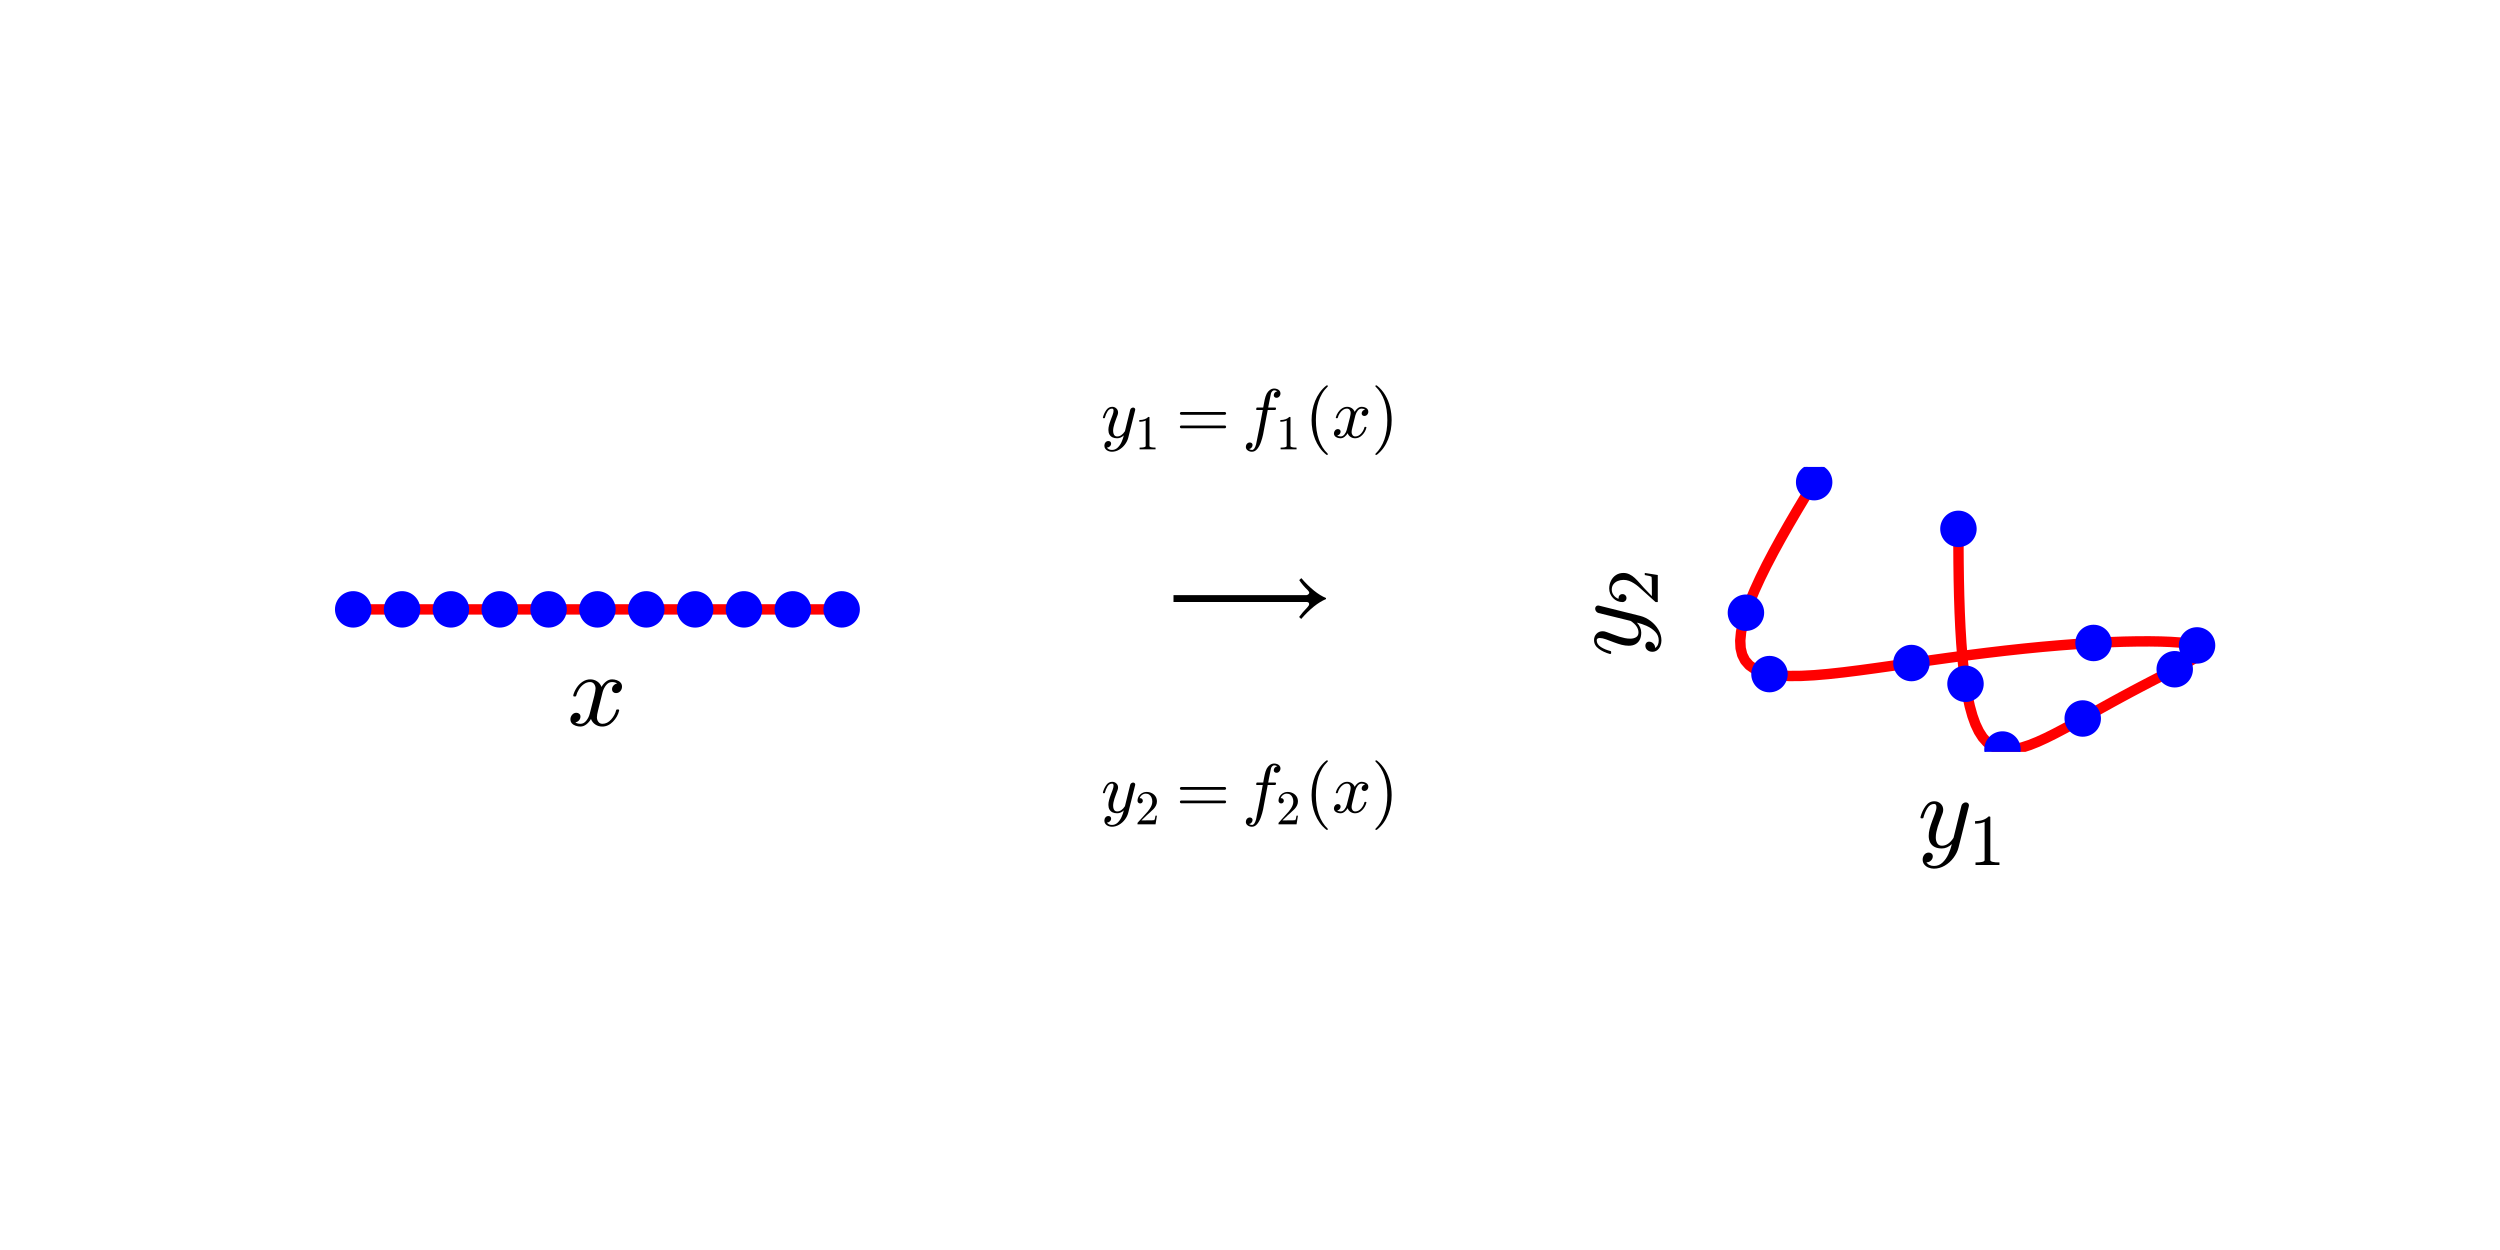
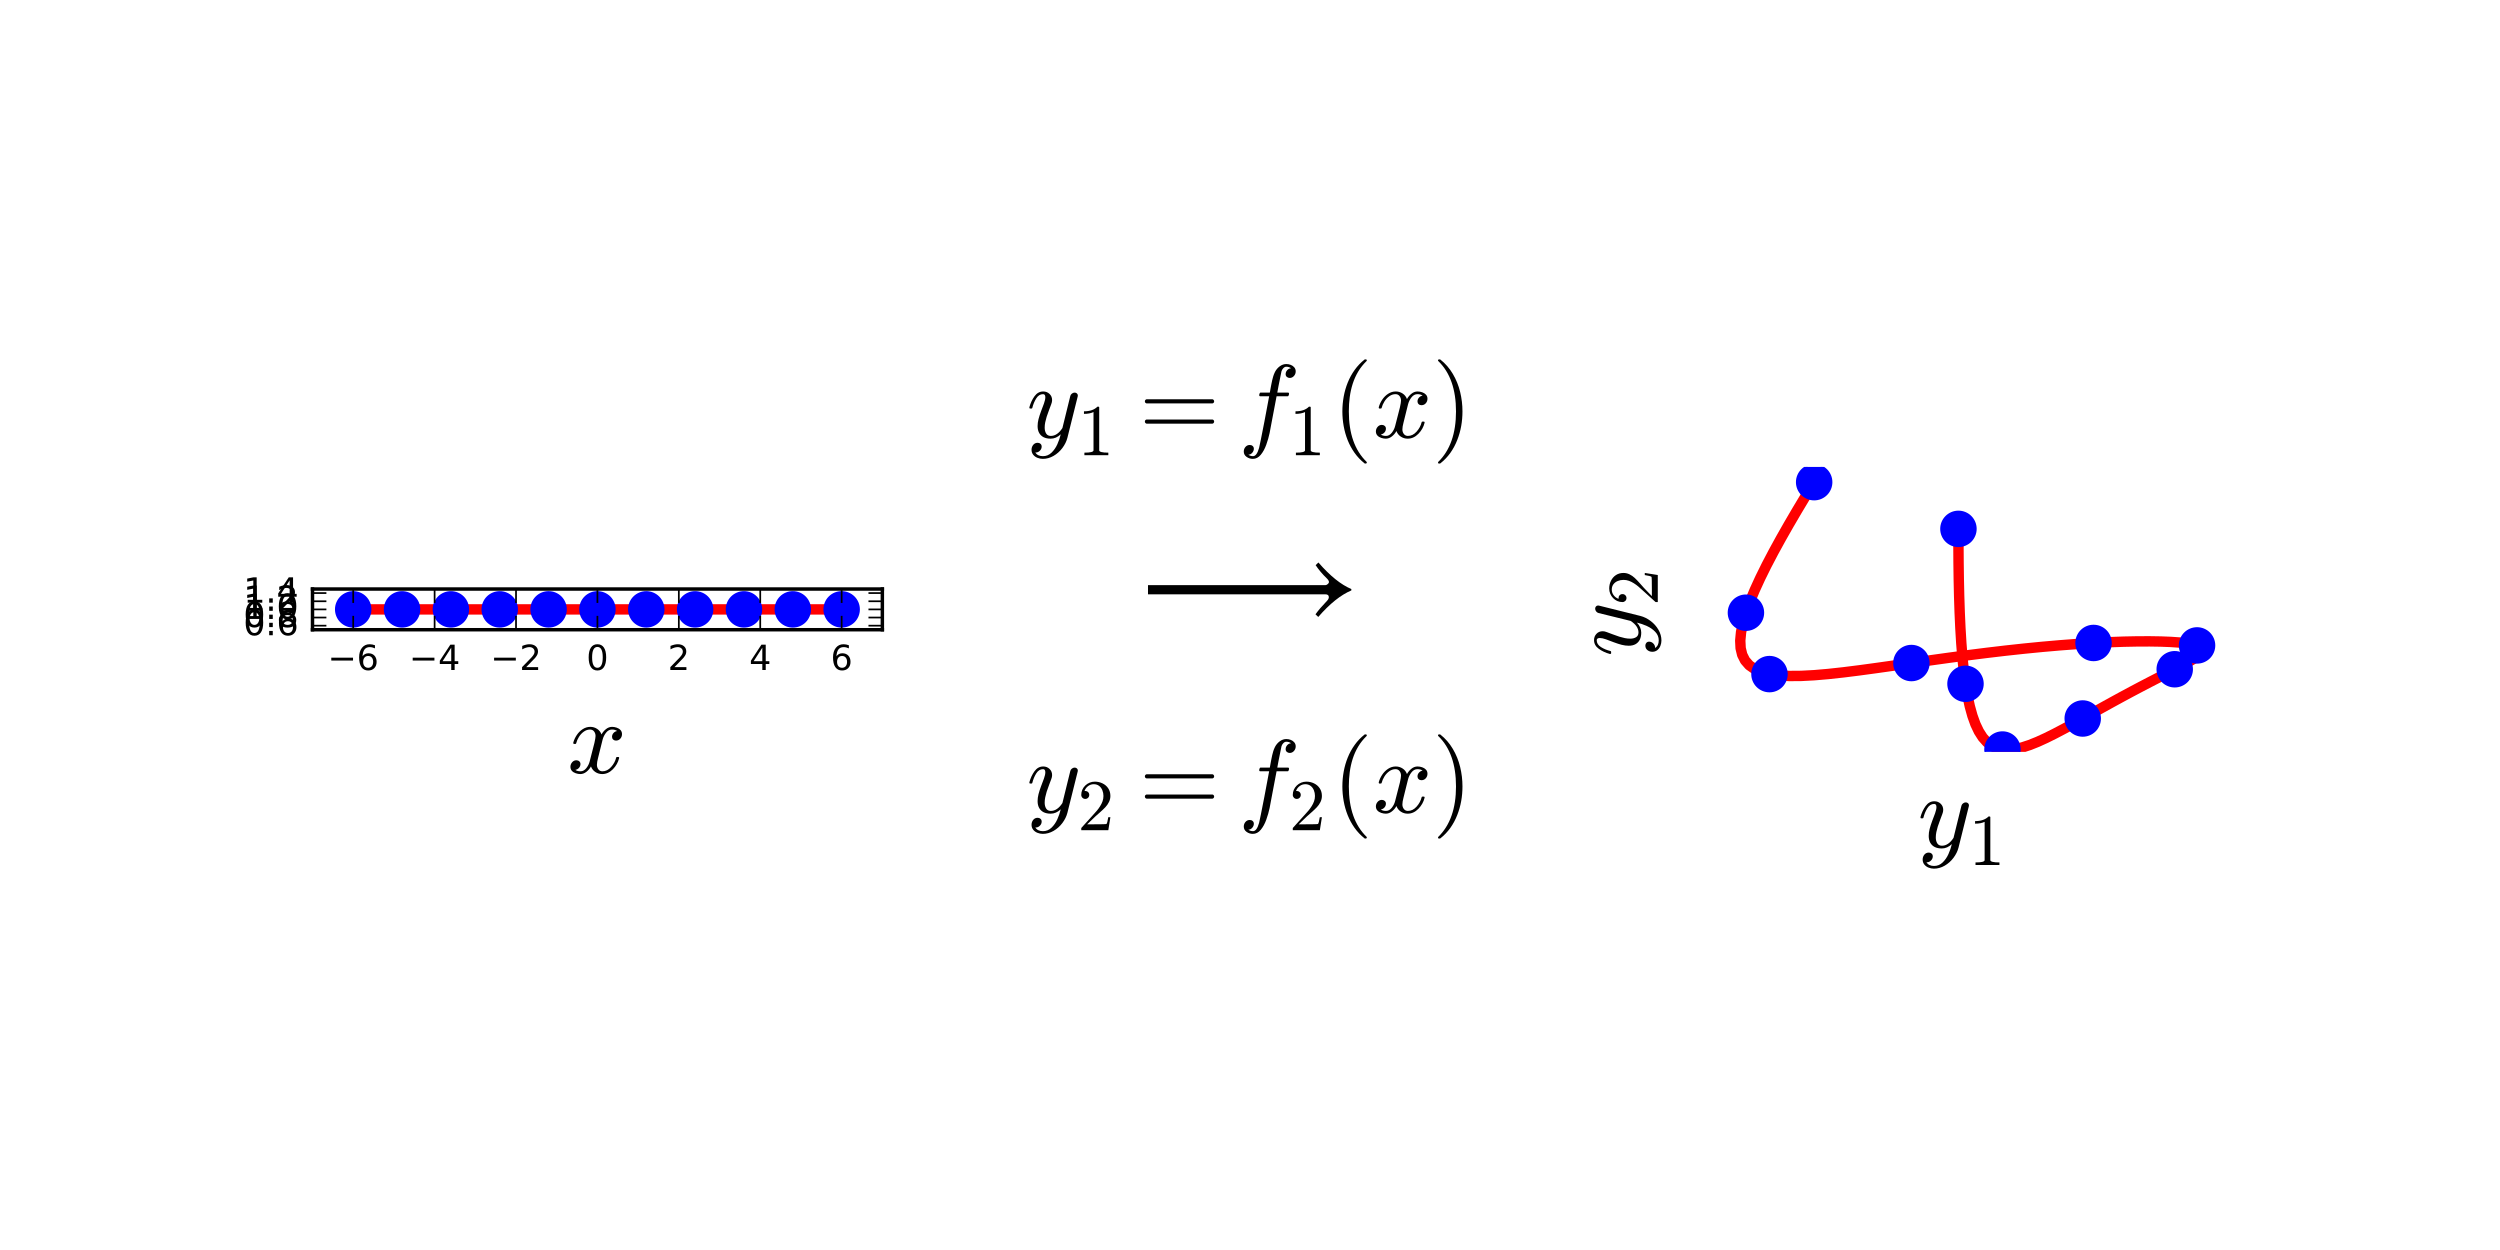
<svg xmlns="http://www.w3.org/2000/svg" xmlns:xlink="http://www.w3.org/1999/xlink" height="360pt" version="1.1" viewBox="0 0 720 360" width="720pt">
  <defs>
    <style type="text/css">
*{stroke-linecap:butt;stroke-linejoin:round;stroke-miterlimit:100000;}
  </style>
  </defs>
  <g id="figure_1">
    <g id="patch_1">
      <path d="M 0 360  L 720 360  L 720 0  L 0 0  L 0 360  z " style="fill:none;" />
    </g>
    <g id="axes_1">
      <g id="line2d_1">
-         <path clip-path="url(#p13d555c6ec)" d="M 101.723 175.5  L 103.129 175.5  L 104.536 175.5  L 105.943 175.5  L 107.35 175.5  L 108.756 175.5  L 110.163 175.5  L 111.57 175.5  L 112.976 175.5  L 114.383 175.5  L 115.79 175.5  L 117.197 175.5  L 118.603 175.5  L 120.01 175.5  L 121.417 175.5  L 122.824 175.5  L 124.23 175.5  L 125.637 175.5  L 127.044 175.5  L 128.45 175.5  L 129.857 175.5  L 131.264 175.5  L 132.671 175.5  L 134.077 175.5  L 135.484 175.5  L 136.891 175.5  L 138.297 175.5  L 139.704 175.5  L 141.111 175.5  L 142.518 175.5  L 143.924 175.5  L 145.331 175.5  L 146.738 175.5  L 148.145 175.5  L 149.551 175.5  L 150.958 175.5  L 152.365 175.5  L 153.771 175.5  L 155.178 175.5  L 156.585 175.5  L 157.992 175.5  L 159.398 175.5  L 160.805 175.5  L 162.212 175.5  L 163.618 175.5  L 165.025 175.5  L 166.432 175.5  L 167.839 175.5  L 169.245 175.5  L 170.652 175.5  L 172.059 175.5  L 173.466 175.5  L 174.872 175.5  L 176.279 175.5  L 177.686 175.5  L 179.092 175.5  L 180.499 175.5  L 181.906 175.5  L 183.313 175.5  L 184.719 175.5  L 186.126 175.5  L 187.533 175.5  L 188.939 175.5  L 190.346 175.5  L 191.753 175.5  L 193.16 175.5  L 194.566 175.5  L 195.973 175.5  L 197.38 175.5  L 198.787 175.5  L 200.193 175.5  L 201.6 175.5  L 203.007 175.5  L 204.413 175.5  L 205.82 175.5  L 207.227 175.5  L 208.634 175.5  L 210.04 175.5  L 211.447 175.5  L 212.854 175.5  L 214.261 175.5  L 215.667 175.5  L 217.074 175.5  L 218.481 175.5  L 219.887 175.5  L 221.294 175.5  L 222.701 175.5  L 224.108 175.5  L 225.514 175.5  L 226.921 175.5  L 228.328 175.5  L 229.734 175.5  L 231.141 175.5  L 232.548 175.5  L 233.955 175.5  L 235.361 175.5  L 236.768 175.5  L 238.175 175.5  L 239.582 175.5  L 240.988 175.5  L 242.395 175.5  " style="fill:none;stroke:#ff0000;stroke-linecap:square;stroke-width:3.0;" />
+         <path clip-path="url(#p7c1f977a32)" d="M 101.723 175.5  L 103.129 175.5  L 104.536 175.5  L 105.943 175.5  L 107.35 175.5  L 108.756 175.5  L 110.163 175.5  L 111.57 175.5  L 112.976 175.5  L 114.383 175.5  L 115.79 175.5  L 117.197 175.5  L 118.603 175.5  L 120.01 175.5  L 121.417 175.5  L 122.824 175.5  L 124.23 175.5  L 125.637 175.5  L 127.044 175.5  L 128.45 175.5  L 129.857 175.5  L 131.264 175.5  L 132.671 175.5  L 134.077 175.5  L 135.484 175.5  L 136.891 175.5  L 138.297 175.5  L 139.704 175.5  L 141.111 175.5  L 142.518 175.5  L 143.924 175.5  L 145.331 175.5  L 146.738 175.5  L 148.145 175.5  L 149.551 175.5  L 150.958 175.5  L 152.365 175.5  L 153.771 175.5  L 155.178 175.5  L 156.585 175.5  L 157.992 175.5  L 159.398 175.5  L 160.805 175.5  L 162.212 175.5  L 163.618 175.5  L 165.025 175.5  L 166.432 175.5  L 167.839 175.5  L 169.245 175.5  L 170.652 175.5  L 172.059 175.5  L 173.466 175.5  L 174.872 175.5  L 176.279 175.5  L 177.686 175.5  L 179.092 175.5  L 180.499 175.5  L 181.906 175.5  L 183.313 175.5  L 184.719 175.5  L 186.126 175.5  L 187.533 175.5  L 188.939 175.5  L 190.346 175.5  L 191.753 175.5  L 193.16 175.5  L 194.566 175.5  L 195.973 175.5  L 197.38 175.5  L 198.787 175.5  L 200.193 175.5  L 201.6 175.5  L 203.007 175.5  L 204.413 175.5  L 205.82 175.5  L 207.227 175.5  L 208.634 175.5  L 210.04 175.5  L 211.447 175.5  L 212.854 175.5  L 214.261 175.5  L 215.667 175.5  L 217.074 175.5  L 218.481 175.5  L 219.887 175.5  L 221.294 175.5  L 222.701 175.5  L 224.108 175.5  L 225.514 175.5  L 226.921 175.5  L 228.328 175.5  L 229.734 175.5  L 231.141 175.5  L 232.548 175.5  L 233.955 175.5  L 235.361 175.5  L 236.768 175.5  L 238.175 175.5  L 239.582 175.5  L 240.988 175.5  L 242.395 175.5  " style="fill:none;stroke:#ff0000;stroke-linecap:square;stroke-width:3.0;" />
      </g>
      <g id="line2d_2">
        <defs>
-           <path d="M 0 5  C 1.326 5 2.598 4.473 3.536 3.536  C 4.473 2.598 5 1.326 5 0  C 5 -1.326 4.473 -2.598 3.536 -3.536  C 2.598 -4.473 1.326 -5 0 -5  C -1.326 -5 -2.598 -4.473 -3.536 -3.536  C -4.473 -2.598 -5 -1.326 -5 0  C -5 1.326 -4.473 2.598 -3.536 3.536  C -2.598 4.473 -1.326 5 0 5  z " id="mabf42fd591" style="stroke:#0000ff;stroke-width:0.5;" />
+           <path d="M 0 5  C 1.326 5 2.598 4.473 3.536 3.536  C 4.473 2.598 5 1.326 5 0  C 5 -1.326 4.473 -2.598 3.536 -3.536  C 2.598 -4.473 1.326 -5 0 -5  C -1.326 -5 -2.598 -4.473 -3.536 -3.536  C -4.473 -2.598 -5 -1.326 -5 0  C -5 1.326 -4.473 2.598 -3.536 3.536  C -2.598 4.473 -1.326 5 0 5  z " id="m0db29061dd" style="stroke:#0000ff;stroke-width:0.5;" />
        </defs>
-         <g clip-path="url(#p13d555c6ec)">
-           <use style="fill:#0000ff;stroke:#0000ff;stroke-width:0.5;" x="101.723" xlink:href="#mabf42fd591" y="175.5" />
-           <use style="fill:#0000ff;stroke:#0000ff;stroke-width:0.5;" x="115.79" xlink:href="#mabf42fd591" y="175.5" />
-           <use style="fill:#0000ff;stroke:#0000ff;stroke-width:0.5;" x="129.857" xlink:href="#mabf42fd591" y="175.5" />
-           <use style="fill:#0000ff;stroke:#0000ff;stroke-width:0.5;" x="143.924" xlink:href="#mabf42fd591" y="175.5" />
-           <use style="fill:#0000ff;stroke:#0000ff;stroke-width:0.5;" x="157.992" xlink:href="#mabf42fd591" y="175.5" />
-           <use style="fill:#0000ff;stroke:#0000ff;stroke-width:0.5;" x="172.059" xlink:href="#mabf42fd591" y="175.5" />
-           <use style="fill:#0000ff;stroke:#0000ff;stroke-width:0.5;" x="186.126" xlink:href="#mabf42fd591" y="175.5" />
-           <use style="fill:#0000ff;stroke:#0000ff;stroke-width:0.5;" x="200.193" xlink:href="#mabf42fd591" y="175.5" />
-           <use style="fill:#0000ff;stroke:#0000ff;stroke-width:0.5;" x="214.261" xlink:href="#mabf42fd591" y="175.5" />
-           <use style="fill:#0000ff;stroke:#0000ff;stroke-width:0.5;" x="228.328" xlink:href="#mabf42fd591" y="175.5" />
-           <use style="fill:#0000ff;stroke:#0000ff;stroke-width:0.5;" x="242.395" xlink:href="#mabf42fd591" y="175.5" />
-         </g>
+         <g clip-path="url(#p7c1f977a32)">
+           <use style="fill:#0000ff;stroke:#0000ff;stroke-width:0.5;" x="101.723" xlink:href="#m0db29061dd" y="175.5" />
+           <use style="fill:#0000ff;stroke:#0000ff;stroke-width:0.5;" x="115.79" xlink:href="#m0db29061dd" y="175.5" />
+           <use style="fill:#0000ff;stroke:#0000ff;stroke-width:0.5;" x="129.857" xlink:href="#m0db29061dd" y="175.5" />
+           <use style="fill:#0000ff;stroke:#0000ff;stroke-width:0.5;" x="143.924" xlink:href="#m0db29061dd" y="175.5" />
+           <use style="fill:#0000ff;stroke:#0000ff;stroke-width:0.5;" x="157.992" xlink:href="#m0db29061dd" y="175.5" />
+           <use style="fill:#0000ff;stroke:#0000ff;stroke-width:0.5;" x="172.059" xlink:href="#m0db29061dd" y="175.5" />
+           <use style="fill:#0000ff;stroke:#0000ff;stroke-width:0.5;" x="186.126" xlink:href="#m0db29061dd" y="175.5" />
+           <use style="fill:#0000ff;stroke:#0000ff;stroke-width:0.5;" x="200.193" xlink:href="#m0db29061dd" y="175.5" />
+           <use style="fill:#0000ff;stroke:#0000ff;stroke-width:0.5;" x="214.261" xlink:href="#m0db29061dd" y="175.5" />
+           <use style="fill:#0000ff;stroke:#0000ff;stroke-width:0.5;" x="228.328" xlink:href="#m0db29061dd" y="175.5" />
+           <use style="fill:#0000ff;stroke:#0000ff;stroke-width:0.5;" x="242.395" xlink:href="#m0db29061dd" y="175.5" />
+         </g>
+       </g>
+       <g id="patch_2">
+         <path d="M 254.118 181.361  L 254.118 169.639  " style="fill:none;stroke:#000000;stroke-linecap:square;stroke-linejoin:miter;" />
+       </g>
+       <g id="patch_3">
+         <path d="M 90 181.361  L 254.118 181.361  " style="fill:none;stroke:#000000;stroke-linecap:square;stroke-linejoin:miter;" />
+       </g>
+       <g id="patch_4">
+         <path d="M 90 169.639  L 254.118 169.639  " style="fill:none;stroke:#000000;stroke-linecap:square;stroke-linejoin:miter;" />
+       </g>
+       <g id="patch_5">
+         <path d="M 90 181.361  L 90 169.639  " style="fill:none;stroke:#000000;stroke-linecap:square;stroke-linejoin:miter;" />
      </g>
      <g id="matplotlib.axis_1">
-         <g id="xtick_1" />
-         <g id="xtick_2" />
-         <g id="xtick_3" />
-         <g id="xtick_4" />
-         <g id="xtick_5" />
-         <g id="xtick_6" />
-         <g id="xtick_7" />
-         <g id="text_1">
+         <g id="xtick_1">
+           <g id="line2d_3">
+             <defs>
+               <path d="M 0 0  L 0 -4  " id="ma1a4502859" style="stroke:#000000;stroke-width:0.5;" />
+             </defs>
+             <g>
+               <use style="stroke:#000000;stroke-width:0.5;" x="101.723" xlink:href="#ma1a4502859" y="181.361" />
+             </g>
+           </g>
+           <g id="line2d_4">
+             <defs>
+               <path d="M 0 0  L 0 4  " id="m60b9e1c912" style="stroke:#000000;stroke-width:0.5;" />
+             </defs>
+             <g>
+               <use style="stroke:#000000;stroke-width:0.5;" x="101.723" xlink:href="#m60b9e1c912" y="169.639" />
+             </g>
+           </g>
+           <g id="text_1">
+             <defs>
+               <path d="M 10.594 35.5  L 73.188 35.5  L 73.188 27.203  L 10.594 27.203  z " id="BitstreamVeraSans-Roman-2212" />
+               <path d="M 33.016 40.375  Q 26.375 40.375 22.484 35.828  Q 18.609 31.297 18.609 23.391  Q 18.609 15.531 22.484 10.953  Q 26.375 6.391 33.016 6.391  Q 39.656 6.391 43.531 10.953  Q 47.406 15.531 47.406 23.391  Q 47.406 31.297 43.531 35.828  Q 39.656 40.375 33.016 40.375  M 52.594 71.297  L 52.594 62.312  Q 48.875 64.062 45.094 64.984  Q 41.312 65.922 37.594 65.922  Q 27.828 65.922 22.672 59.328  Q 17.531 52.734 16.797 39.406  Q 19.672 43.656 24.016 45.922  Q 28.375 48.188 33.594 48.188  Q 44.578 48.188 50.953 41.516  Q 57.328 34.859 57.328 23.391  Q 57.328 12.156 50.688 5.359  Q 44.047 -1.422 33.016 -1.422  Q 20.359 -1.422 13.672 8.266  Q 6.984 17.969 6.984 36.375  Q 6.984 53.656 15.188 63.938  Q 23.391 74.219 37.203 74.219  Q 40.922 74.219 44.703 73.484  Q 48.484 72.75 52.594 71.297  " id="BitstreamVeraSans-Roman-36" />
+             </defs>
+             <g transform="translate(94.3516 192.9598)scale(0.1 -0.1)">
+               <use xlink:href="#BitstreamVeraSans-Roman-2212" />
+               <use x="83.789" xlink:href="#BitstreamVeraSans-Roman-36" />
+             </g>
+           </g>
+         </g>
+         <g id="xtick_2">
+           <g id="line2d_5">
+             <g>
+               <use style="stroke:#000000;stroke-width:0.5;" x="125.168" xlink:href="#ma1a4502859" y="181.361" />
+             </g>
+           </g>
+           <g id="line2d_6">
+             <g>
+               <use style="stroke:#000000;stroke-width:0.5;" x="125.168" xlink:href="#m60b9e1c912" y="169.639" />
+             </g>
+           </g>
+           <g id="text_2">
+             <defs>
+               <path d="M 37.797 64.312  L 12.891 25.391  L 37.797 25.391  z M 35.203 72.906  L 47.609 72.906  L 47.609 25.391  L 58.016 25.391  L 58.016 17.188  L 47.609 17.188  L 47.609 0  L 37.797 0  L 37.797 17.188  L 4.891 17.188  L 4.891 26.703  z " id="BitstreamVeraSans-Roman-34" />
+             </defs>
+             <g transform="translate(117.797 192.9598)scale(0.1 -0.1)">
+               <use xlink:href="#BitstreamVeraSans-Roman-2212" />
+               <use x="83.789" xlink:href="#BitstreamVeraSans-Roman-34" />
+             </g>
+           </g>
+         </g>
+         <g id="xtick_3">
+           <g id="line2d_7">
+             <g>
+               <use style="stroke:#000000;stroke-width:0.5;" x="148.613" xlink:href="#ma1a4502859" y="181.361" />
+             </g>
+           </g>
+           <g id="line2d_8">
+             <g>
+               <use style="stroke:#000000;stroke-width:0.5;" x="148.613" xlink:href="#m60b9e1c912" y="169.639" />
+             </g>
+           </g>
+           <g id="text_3">
+             <defs>
+               <path d="M 19.188 8.297  L 53.609 8.297  L 53.609 0  L 7.328 0  L 7.328 8.297  Q 12.938 14.109 22.625 23.891  Q 32.328 33.688 34.812 36.531  Q 39.547 41.844 41.422 45.531  Q 43.312 49.219 43.312 52.781  Q 43.312 58.594 39.234 62.25  Q 35.156 65.922 28.609 65.922  Q 23.969 65.922 18.812 64.312  Q 13.672 62.703 7.812 59.422  L 7.812 69.391  Q 13.766 71.781 18.938 73  Q 24.125 74.219 28.422 74.219  Q 39.75 74.219 46.484 68.547  Q 53.219 62.891 53.219 53.422  Q 53.219 48.922 51.531 44.891  Q 49.859 40.875 45.406 35.406  Q 44.188 33.984 37.641 27.219  Q 31.109 20.453 19.188 8.297  " id="BitstreamVeraSans-Roman-32" />
+             </defs>
+             <g transform="translate(141.2424 192.9598)scale(0.1 -0.1)">
+               <use xlink:href="#BitstreamVeraSans-Roman-2212" />
+               <use x="83.789" xlink:href="#BitstreamVeraSans-Roman-32" />
+             </g>
+           </g>
+         </g>
+         <g id="xtick_4">
+           <g id="line2d_9">
+             <g>
+               <use style="stroke:#000000;stroke-width:0.5;" x="172.059" xlink:href="#ma1a4502859" y="181.361" />
+             </g>
+           </g>
+           <g id="line2d_10">
+             <g>
+               <use style="stroke:#000000;stroke-width:0.5;" x="172.059" xlink:href="#m60b9e1c912" y="169.639" />
+             </g>
+           </g>
+           <g id="text_4">
+             <defs>
+               <path d="M 31.781 66.406  Q 24.172 66.406 20.328 58.906  Q 16.5 51.422 16.5 36.375  Q 16.5 21.391 20.328 13.891  Q 24.172 6.391 31.781 6.391  Q 39.453 6.391 43.281 13.891  Q 47.125 21.391 47.125 36.375  Q 47.125 51.422 43.281 58.906  Q 39.453 66.406 31.781 66.406  M 31.781 74.219  Q 44.047 74.219 50.516 64.516  Q 56.984 54.828 56.984 36.375  Q 56.984 17.969 50.516 8.266  Q 44.047 -1.422 31.781 -1.422  Q 19.531 -1.422 13.062 8.266  Q 6.594 17.969 6.594 36.375  Q 6.594 54.828 13.062 64.516  Q 19.531 74.219 31.781 74.219  " id="BitstreamVeraSans-Roman-30" />
+             </defs>
+             <g transform="translate(168.8776 192.9598)scale(0.1 -0.1)">
+               <use xlink:href="#BitstreamVeraSans-Roman-30" />
+             </g>
+           </g>
+         </g>
+         <g id="xtick_5">
+           <g id="line2d_11">
+             <g>
+               <use style="stroke:#000000;stroke-width:0.5;" x="195.504" xlink:href="#ma1a4502859" y="181.361" />
+             </g>
+           </g>
+           <g id="line2d_12">
+             <g>
+               <use style="stroke:#000000;stroke-width:0.5;" x="195.504" xlink:href="#m60b9e1c912" y="169.639" />
+             </g>
+           </g>
+           <g id="text_5">
+             <g transform="translate(192.323 192.9598)scale(0.1 -0.1)">
+               <use xlink:href="#BitstreamVeraSans-Roman-32" />
+             </g>
+           </g>
+         </g>
+         <g id="xtick_6">
+           <g id="line2d_13">
+             <g>
+               <use style="stroke:#000000;stroke-width:0.5;" x="218.95" xlink:href="#ma1a4502859" y="181.361" />
+             </g>
+           </g>
+           <g id="line2d_14">
+             <g>
+               <use style="stroke:#000000;stroke-width:0.5;" x="218.95" xlink:href="#m60b9e1c912" y="169.639" />
+             </g>
+           </g>
+           <g id="text_6">
+             <g transform="translate(215.7683 192.9598)scale(0.1 -0.1)">
+               <use xlink:href="#BitstreamVeraSans-Roman-34" />
+             </g>
+           </g>
+         </g>
+         <g id="xtick_7">
+           <g id="line2d_15">
+             <g>
+               <use style="stroke:#000000;stroke-width:0.5;" x="242.395" xlink:href="#ma1a4502859" y="181.361" />
+             </g>
+           </g>
+           <g id="line2d_16">
+             <g>
+               <use style="stroke:#000000;stroke-width:0.5;" x="242.395" xlink:href="#m60b9e1c912" y="169.639" />
+             </g>
+           </g>
+           <g id="text_7">
+             <g transform="translate(239.2137 192.9598)scale(0.1 -0.1)">
+               <use xlink:href="#BitstreamVeraSans-Roman-36" />
+             </g>
+           </g>
+         </g>
+         <g id="text_8">
          <defs>
            <path d="M 7.812 2.875  Q 9.578 1.516 12.797 1.516  Q 15.922 1.516 18.312 4.516  Q 20.703 7.516 21.578 11.078  L 26.125 28.812  Q 27.203 33.641 27.203 35.406  Q 27.203 37.891 25.812 39.75  Q 24.422 41.609 21.922 41.609  Q 18.75 41.609 15.969 39.625  Q 13.188 37.641 11.281 34.594  Q 9.375 31.547 8.594 28.422  Q 8.406 27.781 7.812 27.781  L 6.594 27.781  Q 5.812 27.781 5.812 28.719  L 5.812 29  Q 6.781 32.719 9.125 36.25  Q 11.469 39.797 14.859 41.984  Q 18.266 44.188 22.125 44.188  Q 25.781 44.188 28.734 42.234  Q 31.688 40.281 32.906 36.922  Q 34.625 39.984 37.281 42.078  Q 39.938 44.188 43.109 44.188  Q 45.266 44.188 47.5 43.422  Q 49.75 42.672 51.172 41.109  Q 52.594 39.547 52.594 37.203  Q 52.594 34.672 50.953 32.828  Q 49.312 31 46.781 31  Q 45.172 31 44.094 32.031  Q 43.016 33.062 43.016 34.625  Q 43.016 36.719 44.453 38.297  Q 45.906 39.891 47.906 40.188  Q 46.094 41.609 42.922 41.609  Q 39.703 41.609 37.328 38.625  Q 34.969 35.641 33.984 31.984  L 29.594 14.312  Q 28.516 10.297 28.516 7.719  Q 28.516 5.172 29.953 3.344  Q 31.391 1.516 33.797 1.516  Q 38.484 1.516 42.156 5.641  Q 45.844 9.766 47.016 14.703  Q 47.219 15.281 47.797 15.281  L 49.031 15.281  Q 49.422 15.281 49.656 15.016  Q 49.906 14.75 49.906 14.406  Q 49.906 14.312 49.812 14.109  Q 48.391 8.156 43.844 3.516  Q 39.312 -1.125 33.594 -1.125  Q 29.938 -1.125 26.984 0.844  Q 24.031 2.828 22.797 6.203  Q 21.234 3.266 18.469 1.062  Q 15.719 -1.125 12.594 -1.125  Q 10.453 -1.125 8.172 -0.359  Q 5.906 0.391 4.484 1.953  Q 3.078 3.516 3.078 5.906  Q 3.078 8.25 4.703 10.172  Q 6.344 12.109 8.797 12.109  Q 10.453 12.109 11.578 11.109  Q 12.703 10.109 12.703 8.5  Q 12.703 6.391 11.297 4.828  Q 9.906 3.266 7.812 2.875  " id="Cmmi10-78" />
          </defs>
-           <g transform="translate(163.3588 209.1567)scale(0.3 -0.3)">
+           <g transform="translate(163.3588 222.8348)scale(0.3 -0.3)">
            <use transform="translate(0.0 0.8125)" xlink:href="#Cmmi10-78" />
          </g>
        </g>
      </g>
      <g id="matplotlib.axis_2">
-         <g id="ytick_1" />
-         <g id="ytick_2" />
-         <g id="ytick_3" />
-         <g id="ytick_4" />
-         <g id="ytick_5" />
+         <g id="ytick_1">
+           <g id="line2d_17">
+             <defs>
+               <path d="M 0 0  L 4 0  " id="mc5fa2b1791" style="stroke:#000000;stroke-width:0.5;" />
+             </defs>
+             <g>
+               <use style="stroke:#000000;stroke-width:0.5;" x="90.0" xlink:href="#mc5fa2b1791" y="180.189" />
+             </g>
+           </g>
+           <g id="line2d_18">
+             <defs>
+               <path d="M 0 0  L -4 0  " id="m5b5439e5e5" style="stroke:#000000;stroke-width:0.5;" />
+             </defs>
+             <g>
+               <use style="stroke:#000000;stroke-width:0.5;" x="254.118" xlink:href="#m5b5439e5e5" y="180.189" />
+             </g>
+           </g>
+           <g id="text_9">
+             <defs>
+               <path d="M 10.688 12.406  L 21 12.406  L 21 0  L 10.688 0  z " id="BitstreamVeraSans-Roman-2e" />
+             </defs>
+             <g transform="translate(70.09687 182.9485)scale(0.1 -0.1)">
+               <use xlink:href="#BitstreamVeraSans-Roman-30" />
+               <use x="63.623" xlink:href="#BitstreamVeraSans-Roman-2e" />
+               <use x="95.41" xlink:href="#BitstreamVeraSans-Roman-36" />
+             </g>
+           </g>
+         </g>
+         <g id="ytick_2">
+           <g id="line2d_19">
+             <g>
+               <use style="stroke:#000000;stroke-width:0.5;" x="90.0" xlink:href="#mc5fa2b1791" y="177.845" />
+             </g>
+           </g>
+           <g id="line2d_20">
+             <g>
+               <use style="stroke:#000000;stroke-width:0.5;" x="254.118" xlink:href="#m5b5439e5e5" y="177.845" />
+             </g>
+           </g>
+           <g id="text_10">
+             <defs>
+               <path d="M 31.781 34.625  Q 24.75 34.625 20.719 30.859  Q 16.703 27.094 16.703 20.516  Q 16.703 13.922 20.719 10.156  Q 24.75 6.391 31.781 6.391  Q 38.812 6.391 42.859 10.172  Q 46.922 13.969 46.922 20.516  Q 46.922 27.094 42.891 30.859  Q 38.875 34.625 31.781 34.625  M 21.922 38.812  Q 15.578 40.375 12.031 44.719  Q 8.5 49.078 8.5 55.328  Q 8.5 64.062 14.719 69.141  Q 20.953 74.219 31.781 74.219  Q 42.672 74.219 48.875 69.141  Q 55.078 64.062 55.078 55.328  Q 55.078 49.078 51.531 44.719  Q 48 40.375 41.703 38.812  Q 48.828 37.156 52.797 32.312  Q 56.781 27.484 56.781 20.516  Q 56.781 9.906 50.312 4.234  Q 43.844 -1.422 31.781 -1.422  Q 19.734 -1.422 13.25 4.234  Q 6.781 9.906 6.781 20.516  Q 6.781 27.484 10.781 32.312  Q 14.797 37.156 21.922 38.812  M 18.312 54.391  Q 18.312 48.734 21.844 45.562  Q 25.391 42.391 31.781 42.391  Q 38.141 42.391 41.719 45.562  Q 45.312 48.734 45.312 54.391  Q 45.312 60.062 41.719 63.234  Q 38.141 66.406 31.781 66.406  Q 25.391 66.406 21.844 63.234  Q 18.312 60.062 18.312 54.391  " id="BitstreamVeraSans-Roman-38" />
+             </defs>
+             <g transform="translate(70.09687 180.6039)scale(0.1 -0.1)">
+               <use xlink:href="#BitstreamVeraSans-Roman-30" />
+               <use x="63.623" xlink:href="#BitstreamVeraSans-Roman-2e" />
+               <use x="95.41" xlink:href="#BitstreamVeraSans-Roman-38" />
+             </g>
+           </g>
+         </g>
+         <g id="ytick_3">
+           <g id="line2d_21">
+             <g>
+               <use style="stroke:#000000;stroke-width:0.5;" x="90.0" xlink:href="#mc5fa2b1791" y="175.5" />
+             </g>
+           </g>
+           <g id="line2d_22">
+             <g>
+               <use style="stroke:#000000;stroke-width:0.5;" x="254.118" xlink:href="#m5b5439e5e5" y="175.5" />
+             </g>
+           </g>
+           <g id="text_11">
+             <defs>
+               <path d="M 12.406 8.297  L 28.516 8.297  L 28.516 63.922  L 10.984 60.406  L 10.984 69.391  L 28.422 72.906  L 38.281 72.906  L 38.281 8.297  L 54.391 8.297  L 54.391 0  L 12.406 0  z " id="BitstreamVeraSans-Roman-31" />
+             </defs>
+             <g transform="translate(70.09687 178.2594)scale(0.1 -0.1)">
+               <use xlink:href="#BitstreamVeraSans-Roman-31" />
+               <use x="63.623" xlink:href="#BitstreamVeraSans-Roman-2e" />
+               <use x="95.41" xlink:href="#BitstreamVeraSans-Roman-30" />
+             </g>
+           </g>
+         </g>
+         <g id="ytick_4">
+           <g id="line2d_23">
+             <g>
+               <use style="stroke:#000000;stroke-width:0.5;" x="90.0" xlink:href="#mc5fa2b1791" y="173.155" />
+             </g>
+           </g>
+           <g id="line2d_24">
+             <g>
+               <use style="stroke:#000000;stroke-width:0.5;" x="254.118" xlink:href="#m5b5439e5e5" y="173.155" />
+             </g>
+           </g>
+           <g id="text_12">
+             <g transform="translate(70.09687 175.9148)scale(0.1 -0.1)">
+               <use xlink:href="#BitstreamVeraSans-Roman-31" />
+               <use x="63.623" xlink:href="#BitstreamVeraSans-Roman-2e" />
+               <use x="95.41" xlink:href="#BitstreamVeraSans-Roman-32" />
+             </g>
+           </g>
+         </g>
+         <g id="ytick_5">
+           <g id="line2d_25">
+             <g>
+               <use style="stroke:#000000;stroke-width:0.5;" x="90.0" xlink:href="#mc5fa2b1791" y="170.811" />
+             </g>
+           </g>
+           <g id="line2d_26">
+             <g>
+               <use style="stroke:#000000;stroke-width:0.5;" x="254.118" xlink:href="#m5b5439e5e5" y="170.811" />
+             </g>
+           </g>
+           <g id="text_13">
+             <g transform="translate(70.09687 173.5703)scale(0.1 -0.1)">
+               <use xlink:href="#BitstreamVeraSans-Roman-31" />
+               <use x="63.623" xlink:href="#BitstreamVeraSans-Roman-2e" />
+               <use x="95.41" xlink:href="#BitstreamVeraSans-Roman-34" />
+             </g>
+           </g>
+         </g>
      </g>
    </g>
    <g id="axes_2">
-       <g id="text_2">
+       <g id="text_14">
        <defs>
          <path d="M 31 -24.812  Q 25.438 -20.406 21.406 -14.719  Q 17.391 -9.031 14.812 -2.578  Q 12.25 3.859 10.984 10.891  Q 9.719 17.922 9.719 25  Q 9.719 32.172 10.984 39.203  Q 12.25 46.234 14.859 52.734  Q 17.484 59.234 21.531 64.891  Q 25.594 70.562 31 74.812  Q 31 75 31.5 75  L 32.422 75  Q 32.719 75 32.953 74.734  Q 33.203 74.469 33.203 74.125  Q 33.203 73.688 33.016 73.484  Q 28.125 68.703 24.875 63.234  Q 21.625 57.766 19.641 51.578  Q 17.672 45.406 16.797 38.781  Q 15.922 32.172 15.922 25  Q 15.922 -6.781 32.906 -23.297  Q 33.203 -23.578 33.203 -24.125  Q 33.203 -24.359 32.938 -24.672  Q 32.672 -25 32.422 -25  L 31.5 -25  Q 31 -25 31 -24.812  " id="Cmr10-28" />
          <path d="M 8.406 -14.312  Q 10.5 -17.922 15.719 -17.922  Q 20.453 -17.922 23.922 -14.594  Q 27.391 -11.281 29.516 -6.562  Q 31.641 -1.859 32.812 3.078  Q 28.375 -1.125 23.188 -1.125  Q 19.234 -1.125 16.453 0.234  Q 13.672 1.609 12.125 4.312  Q 10.594 7.031 10.594 10.891  Q 10.594 14.156 11.469 17.594  Q 12.359 21.047 13.938 25.266  Q 15.531 29.5 16.703 32.625  Q 18.016 36.281 18.016 38.625  Q 18.016 41.609 15.828 41.609  Q 11.859 41.609 9.297 37.531  Q 6.734 33.453 5.516 28.422  Q 5.328 27.781 4.688 27.781  L 3.516 27.781  Q 2.688 27.781 2.688 28.719  L 2.688 29  Q 4.297 34.969 7.609 39.578  Q 10.938 44.188 16.016 44.188  Q 19.578 44.188 22.047 41.844  Q 24.516 39.5 24.516 35.891  Q 24.516 34.031 23.688 31.984  Q 23.25 30.766 21.688 26.656  Q 20.125 22.562 19.281 19.875  Q 18.453 17.188 17.922 14.594  Q 17.391 12.016 17.391 9.422  Q 17.391 6.109 18.797 3.812  Q 20.219 1.516 23.297 1.516  Q 29.5 1.516 34.422 9.078  L 42 39.891  Q 42.328 41.219 43.547 42.156  Q 44.781 43.109 46.188 43.109  Q 47.406 43.109 48.312 42.328  Q 49.219 41.547 49.219 40.281  Q 49.219 39.703 49.125 39.5  L 39.203 -0.297  Q 37.891 -5.422 34.375 -10.109  Q 30.859 -14.797 25.906 -17.656  Q 20.953 -20.516 15.578 -20.516  Q 12.984 -20.516 10.438 -19.5  Q 7.906 -18.5 6.344 -16.5  Q 4.781 -14.5 4.781 -11.812  Q 4.781 -9.078 6.391 -7.078  Q 8.016 -5.078 10.688 -5.078  Q 12.312 -5.078 13.406 -6.078  Q 14.5 -7.078 14.5 -8.688  Q 14.5 -10.984 12.781 -12.688  Q 11.078 -14.406 8.797 -14.406  Q 8.688 -14.359 8.594 -14.328  Q 8.5 -14.312 8.406 -14.312  " id="Cmmi10-79" />
          <path d="M 6.5 -25  Q 5.609 -25 5.609 -24.125  Q 5.609 -23.688 5.812 -23.484  Q 22.906 -6.781 22.906 25  Q 22.906 56.781 6 73.297  Q 5.609 73.531 5.609 74.125  Q 5.609 74.469 5.875 74.734  Q 6.156 75 6.5 75  L 7.422 75  Q 7.719 75 7.906 74.812  Q 15.094 69.141 19.875 61.031  Q 24.656 52.938 26.875 43.75  Q 29.109 34.578 29.109 25  Q 29.109 17.922 27.906 11.062  Q 26.703 4.203 24.094 -2.453  Q 21.484 -9.125 17.484 -14.766  Q 13.484 -20.406 7.906 -24.812  Q 7.719 -25 7.422 -25  z " id="Cmr10-29" />
          <path d="M 7.516 13.281  Q 6.688 13.281 6.141 13.906  Q 5.609 14.547 5.609 15.281  Q 5.609 16.109 6.141 16.688  Q 6.688 17.281 7.516 17.281  L 70.312 17.281  Q 71.047 17.281 71.578 16.688  Q 72.125 16.109 72.125 15.281  Q 72.125 14.547 71.578 13.906  Q 71.047 13.281 70.312 13.281  z M 7.516 32.719  Q 6.688 32.719 6.141 33.297  Q 5.609 33.891 5.609 34.719  Q 5.609 35.453 6.141 36.078  Q 6.688 36.719 7.516 36.719  L 70.312 36.719  Q 71.047 36.719 71.578 36.078  Q 72.125 35.453 72.125 34.719  Q 72.125 33.891 71.578 33.297  Q 71.047 32.719 70.312 32.719  z " id="Cmr10-3d" />
          <path d="M 9.281 0  L 9.281 3.516  Q 21.781 3.516 21.781 6.688  L 21.781 59.188  Q 16.609 56.688 8.688 56.688  L 8.688 60.203  Q 20.953 60.203 27.203 66.609  L 28.609 66.609  Q 28.953 66.609 29.266 66.328  Q 29.594 66.062 29.594 65.719  L 29.594 6.688  Q 29.594 3.516 42.094 3.516  L 42.094 0  z " id="Cmr10-31" />
          <path d="M 9.719 -16.5  Q 11.578 -17.922 14.203 -17.922  Q 17.781 -17.922 20.016 -10.016  Q 20.953 -6.203 25.094 15.094  L 29.688 39.594  L 21.094 39.594  Q 20.125 39.594 20.125 40.922  Q 20.516 43.109 21.391 43.109  L 30.328 43.109  L 31.5 49.609  Q 32.078 52.641 32.562 54.812  Q 33.062 56.984 33.625 58.828  Q 34.188 60.688 35.297 62.984  Q 37.016 66.266 39.922 68.391  Q 42.828 70.516 46.188 70.516  Q 48.391 70.516 50.469 69.703  Q 52.547 68.891 53.859 67.281  Q 55.172 65.672 55.172 63.484  Q 55.172 60.938 53.484 59.047  Q 51.812 57.172 49.422 57.172  Q 47.797 57.172 46.656 58.172  Q 45.516 59.188 45.516 60.797  Q 45.516 62.984 47 64.625  Q 48.484 66.266 50.688 66.5  Q 48.828 67.922 46.094 67.922  Q 44.578 67.922 43.234 66.5  Q 41.891 65.094 41.5 63.484  Q 40.875 60.938 38.719 49.703  L 37.5 43.109  L 47.797 43.109  Q 48.781 43.109 48.781 41.797  Q 48.734 41.547 48.578 40.938  Q 48.438 40.328 48.172 39.953  Q 47.906 39.594 47.516 39.594  L 36.812 39.594  L 32.172 15.188  Q 31.297 9.859 30.141 4.359  Q 29 -1.125 26.922 -6.906  Q 24.859 -12.703 21.625 -16.609  Q 18.406 -20.516 14.016 -20.516  Q 10.641 -20.516 7.984 -18.578  Q 5.328 -16.656 5.328 -13.484  Q 5.328 -10.938 6.953 -9.047  Q 8.594 -7.172 11.078 -7.172  Q 12.75 -7.172 13.859 -8.172  Q 14.984 -9.188 14.984 -10.797  Q 14.984 -12.938 13.391 -14.719  Q 11.812 -16.5 9.719 -16.5  " id="Cmmi10-66" />
        </defs>
-         <g transform="translate(317.1 126.0)scale(0.2 -0.2)">
+         <g transform="translate(295.65 126.0)scale(0.3 -0.3)">
          <use xlink:href="#Cmmi10-79" />
          <use transform="translate(49.02344 -17.00625)scale(0.7)" xlink:href="#Cmr10-31" />
          <use transform="translate(107.9594 0.0)" xlink:href="#Cmr10-3d" />
          <use transform="translate(203.2035 0.0)" xlink:href="#Cmmi10-66" />
          <use transform="translate(252.0805 -17.00625)scale(0.7)" xlink:href="#Cmr10-31" />
          <use transform="translate(293.4578 0.0)" xlink:href="#Cmr10-28" />
          <use transform="translate(332.2762 0.0)" xlink:href="#Cmmi10-78" />
          <use transform="translate(389.3562 0.0)" xlink:href="#Cmr10-29" />
        </g>
      </g>
-       <g id="text_3">
+       <g id="text_15">
        <defs>
          <path d="M 151.906 25.797  L 151.906 24.797  Q 140.406 19.906 128.094 5.703  L 126.094 7.594  Q 128.906 11.594 134.297 17.203  Q 135.703 18.594 135.703 20  Q 135.703 22 133.094 22  L 5.5 22  L 5.5 28.594  L 133.203 28.594  Q 134 28.594 134.891 29.344  Q 135.797 30.094 135.797 30.797  Q 135.797 31.906 134.406 33.297  Q 129.5 38 126.203 43  L 128.203 44.906  Q 140.703 30.5 151.906 25.797  " id="STIXGeneral-Regular-27f6" />
        </defs>
-         <g transform="translate(331.05 180.0)scale(0.3 -0.3)">
+         <g transform="translate(321.4 180.0)scale(0.4 -0.4)">
          <use transform="translate(17.55859 0.09375)" xlink:href="#STIXGeneral-Regular-27f6" />
        </g>
      </g>
-       <g id="text_4">
+       <g id="text_16">
        <defs>
          <path d="M 4.984 0  L 4.984 2.688  Q 4.984 2.938 5.172 3.219  L 20.703 20.406  Q 24.219 24.219 26.406 26.797  Q 28.609 29.391 30.75 32.766  Q 32.906 36.141 34.156 39.625  Q 35.406 43.109 35.406 47.016  Q 35.406 51.125 33.891 54.859  Q 32.375 58.594 29.375 60.844  Q 26.375 63.094 22.125 63.094  Q 17.781 63.094 14.312 60.469  Q 10.844 57.859 9.422 53.719  Q 9.812 53.812 10.5 53.812  Q 12.75 53.812 14.328 52.297  Q 15.922 50.781 15.922 48.391  Q 15.922 46.094 14.328 44.5  Q 12.75 42.922 10.5 42.922  Q 8.156 42.922 6.562 44.547  Q 4.984 46.188 4.984 48.391  Q 4.984 52.156 6.391 55.438  Q 7.812 58.734 10.469 61.297  Q 13.141 63.875 16.484 65.234  Q 19.828 66.609 23.578 66.609  Q 29.297 66.609 34.219 64.188  Q 39.156 61.766 42.031 57.344  Q 44.922 52.938 44.922 47.016  Q 44.922 42.672 43.016 38.766  Q 41.109 34.859 38.125 31.656  Q 35.156 28.469 30.516 24.406  Q 25.875 20.359 24.422 19  L 13.094 8.109  L 22.703 8.109  Q 29.781 8.109 34.547 8.219  Q 39.312 8.344 39.594 8.594  Q 40.766 9.859 42 17.828  L 44.922 17.828  L 42.094 0  z " id="Cmr10-32" />
        </defs>
-         <g transform="translate(317.1 234.0)scale(0.2 -0.2)">
+         <g transform="translate(295.65 234.0)scale(0.3 -0.3)">
          <use xlink:href="#Cmmi10-79" />
          <use transform="translate(49.02344 -17.00625)scale(0.7)" xlink:href="#Cmr10-32" />
          <use transform="translate(107.9594 0.0)" xlink:href="#Cmr10-3d" />
          <use transform="translate(203.2035 0.0)" xlink:href="#Cmmi10-66" />
          <use transform="translate(252.0805 -17.00625)scale(0.7)" xlink:href="#Cmr10-32" />
          <use transform="translate(293.4578 0.0)" xlink:href="#Cmr10-28" />
          <use transform="translate(332.2762 0.0)" xlink:href="#Cmmi10-78" />
          <use transform="translate(389.3562 0.0)" xlink:href="#Cmr10-29" />
        </g>
      </g>
    </g>
    <g id="axes_3">
-       <g id="line2d_3">
-         <path clip-path="url(#pca7d3b7d72)" d="M 522.479 138.863  L 519.991 142.936  L 517.551 147.01  L 515.183 151.058  L 512.913 155.054  L 510.767 158.97  L 508.771 162.781  L 506.954 166.46  L 505.34 169.981  L 503.956 173.322  L 502.827 176.461  L 501.976 179.38  L 501.424 182.062  L 501.193 184.494  L 501.299 186.665  L 501.756 188.571  L 502.577 190.208  L 503.77 191.577  L 505.34 192.683  L 507.288 193.534  L 509.613 194.142  L 512.308 194.52  L 515.364 194.686  L 518.768 194.659  L 522.502 194.46  L 526.546 194.112  L 530.877 193.638  L 535.467 193.062  L 540.287 192.408  L 545.305 191.699  L 550.486 190.956  L 555.795 190.2  L 561.194 189.45  L 566.644 188.722  L 572.105 188.032  L 577.538 187.39  L 582.905 186.807  L 588.165 186.29  L 593.282 185.844  L 598.219 185.471  L 602.941 185.174  L 607.417 184.952  L 611.616 184.802  L 615.513 184.723  L 619.083 184.71  L 622.305 184.762  L 625.163 184.874  L 627.644 185.044  L 629.739 185.269  L 631.442 185.548  L 632.751 185.881  L 633.668 186.269  L 634.2 186.713  L 634.355 187.216  L 634.147 187.782  L 633.591 188.416  L 632.705 189.121  L 631.511 189.902  L 630.032 190.764  L 628.293 191.71  L 626.32 192.743  L 624.141 193.864  L 621.784 195.071  L 619.277 196.362  L 616.648 197.731  L 613.926 199.17  L 611.138 200.669  L 608.31 202.212  L 605.466 203.783  L 602.63 205.363  L 599.824 206.929  L 597.067 208.457  L 594.376 209.92  L 591.769 211.29  L 589.257 212.539  L 586.854 213.637  L 584.567 214.554  L 582.406 215.261  L 580.374 215.733  L 578.476 215.942  L 576.714 215.866  L 575.088 215.485  L 573.597 214.782  L 572.239 213.744  L 571.011 212.363  L 569.907 210.635  L 568.923 208.559  L 568.053 206.14  L 567.291 203.386  L 566.63 200.312  L 566.063 196.934  L 565.582 193.274  L 565.182 189.355  L 564.853 185.205  L 564.591 180.852  L 564.387 176.33  L 564.235 171.669  L 564.129 166.904  L 564.064 162.068  L 564.033 157.195  L 564.031 152.315  " style="fill:none;stroke:#ff0000;stroke-linecap:square;stroke-width:3.0;" />
-       </g>
-       <g id="line2d_4">
-         <g clip-path="url(#pca7d3b7d72)">
-           <use style="fill:#0000ff;stroke:#0000ff;stroke-width:0.5;" x="522.479" xlink:href="#mabf42fd591" y="138.863" />
-           <use style="fill:#0000ff;stroke:#0000ff;stroke-width:0.5;" x="502.827" xlink:href="#mabf42fd591" y="176.461" />
-           <use style="fill:#0000ff;stroke:#0000ff;stroke-width:0.5;" x="509.613" xlink:href="#mabf42fd591" y="194.142" />
-           <use style="fill:#0000ff;stroke:#0000ff;stroke-width:0.5;" x="550.486" xlink:href="#mabf42fd591" y="190.956" />
-           <use style="fill:#0000ff;stroke:#0000ff;stroke-width:0.5;" x="602.941" xlink:href="#mabf42fd591" y="185.174" />
-           <use style="fill:#0000ff;stroke:#0000ff;stroke-width:0.5;" x="632.751" xlink:href="#mabf42fd591" y="185.881" />
-           <use style="fill:#0000ff;stroke:#0000ff;stroke-width:0.5;" x="626.32" xlink:href="#mabf42fd591" y="192.743" />
-           <use style="fill:#0000ff;stroke:#0000ff;stroke-width:0.5;" x="599.824" xlink:href="#mabf42fd591" y="206.929" />
-           <use style="fill:#0000ff;stroke:#0000ff;stroke-width:0.5;" x="576.714" xlink:href="#mabf42fd591" y="215.866" />
-           <use style="fill:#0000ff;stroke:#0000ff;stroke-width:0.5;" x="566.063" xlink:href="#mabf42fd591" y="196.934" />
-           <use style="fill:#0000ff;stroke:#0000ff;stroke-width:0.5;" x="564.031" xlink:href="#mabf42fd591" y="152.315" />
+       <g id="line2d_27">
+         <path clip-path="url(#pc4634545d7)" d="M 522.479 138.863  L 519.991 142.936  L 517.551 147.01  L 515.183 151.058  L 512.913 155.054  L 510.767 158.97  L 508.771 162.781  L 506.954 166.46  L 505.34 169.981  L 503.956 173.322  L 502.827 176.461  L 501.976 179.38  L 501.424 182.062  L 501.193 184.494  L 501.299 186.665  L 501.756 188.571  L 502.577 190.208  L 503.77 191.577  L 505.34 192.683  L 507.288 193.534  L 509.613 194.142  L 512.308 194.52  L 515.364 194.686  L 518.768 194.659  L 522.502 194.46  L 526.546 194.112  L 530.877 193.638  L 535.467 193.062  L 540.287 192.408  L 545.305 191.699  L 550.486 190.956  L 555.795 190.2  L 561.194 189.45  L 566.644 188.722  L 572.105 188.032  L 577.538 187.39  L 582.905 186.807  L 588.165 186.29  L 593.282 185.844  L 598.219 185.471  L 602.941 185.174  L 607.417 184.952  L 611.616 184.802  L 615.513 184.723  L 619.083 184.71  L 622.305 184.762  L 625.163 184.874  L 627.644 185.044  L 629.739 185.269  L 631.442 185.548  L 632.751 185.881  L 633.668 186.269  L 634.2 186.713  L 634.355 187.216  L 634.147 187.782  L 633.591 188.416  L 632.705 189.121  L 631.511 189.902  L 630.032 190.764  L 628.293 191.71  L 626.32 192.743  L 624.141 193.864  L 621.784 195.071  L 619.277 196.362  L 616.648 197.731  L 613.926 199.17  L 611.138 200.669  L 608.31 202.212  L 605.466 203.783  L 602.63 205.363  L 599.824 206.929  L 597.067 208.457  L 594.376 209.92  L 591.769 211.29  L 589.257 212.539  L 586.854 213.637  L 584.567 214.554  L 582.406 215.261  L 580.374 215.733  L 578.476 215.942  L 576.714 215.866  L 575.088 215.485  L 573.597 214.782  L 572.239 213.744  L 571.011 212.363  L 569.907 210.635  L 568.923 208.559  L 568.053 206.14  L 567.291 203.386  L 566.63 200.312  L 566.063 196.934  L 565.582 193.274  L 565.182 189.355  L 564.853 185.205  L 564.591 180.852  L 564.387 176.33  L 564.235 171.669  L 564.129 166.904  L 564.064 162.068  L 564.033 157.195  L 564.031 152.315  " style="fill:none;stroke:#ff0000;stroke-linecap:square;stroke-width:3.0;" />
+       </g>
+       <g id="line2d_28">
+         <g clip-path="url(#pc4634545d7)">
+           <use style="fill:#0000ff;stroke:#0000ff;stroke-width:0.5;" x="522.479" xlink:href="#m0db29061dd" y="138.863" />
+           <use style="fill:#0000ff;stroke:#0000ff;stroke-width:0.5;" x="502.827" xlink:href="#m0db29061dd" y="176.461" />
+           <use style="fill:#0000ff;stroke:#0000ff;stroke-width:0.5;" x="509.613" xlink:href="#m0db29061dd" y="194.142" />
+           <use style="fill:#0000ff;stroke:#0000ff;stroke-width:0.5;" x="550.486" xlink:href="#m0db29061dd" y="190.956" />
+           <use style="fill:#0000ff;stroke:#0000ff;stroke-width:0.5;" x="602.941" xlink:href="#m0db29061dd" y="185.174" />
+           <use style="fill:#0000ff;stroke:#0000ff;stroke-width:0.5;" x="632.751" xlink:href="#m0db29061dd" y="185.881" />
+           <use style="fill:#0000ff;stroke:#0000ff;stroke-width:0.5;" x="626.32" xlink:href="#m0db29061dd" y="192.743" />
+           <use style="fill:#0000ff;stroke:#0000ff;stroke-width:0.5;" x="599.824" xlink:href="#m0db29061dd" y="206.929" />
+           <use style="fill:#0000ff;stroke:#0000ff;stroke-width:0.5;" x="576.714" xlink:href="#m0db29061dd" y="215.866" />
+           <use style="fill:#0000ff;stroke:#0000ff;stroke-width:0.5;" x="566.063" xlink:href="#m0db29061dd" y="196.934" />
+           <use style="fill:#0000ff;stroke:#0000ff;stroke-width:0.5;" x="564.031" xlink:href="#m0db29061dd" y="152.315" />
        </g>
      </g>
      <g id="matplotlib.axis_3">
        <g id="xtick_8" />
        <g id="xtick_9" />
        <g id="xtick_10" />
        <g id="xtick_11" />
        <g id="xtick_12" />
        <g id="xtick_13" />
        <g id="xtick_14" />
        <g id="xtick_15" />
        <g id="xtick_16" />
-         <g id="text_5">
+         <g id="text_17">
          <g transform="translate(552.2912 244.2638)scale(0.3 -0.3)">
            <use transform="translate(0.0 0.8125)" xlink:href="#Cmmi10-79" />
            <use transform="translate(49.02344 -16.19375)scale(0.7)" xlink:href="#Cmr10-31" />
          </g>
        </g>
      </g>
      <g id="matplotlib.axis_4">
        <g id="ytick_6" />
        <g id="ytick_7" />
        <g id="ytick_8" />
        <g id="ytick_9" />
        <g id="ytick_10" />
        <g id="ytick_11" />
        <g id="ytick_12" />
        <g id="ytick_13" />
        <g id="ytick_14" />
-         <g id="text_6">
+         <g id="text_18">
          <g transform="translate(472.5824 189.15)rotate(-90.0)scale(0.3 -0.3)">
            <use transform="translate(0.0 0.8125)" xlink:href="#Cmmi10-79" />
            <use transform="translate(49.02344 -16.19375)scale(0.7)" xlink:href="#Cmr10-32" />
          </g>
        </g>
      </g>
    </g>
  </g>
  <defs>
-     <clipPath id="pca7d3b7d72">
+     <clipPath id="pc4634545d7">
      <rect height="82.059" width="164.118" x="483.882" y="134.471" />
    </clipPath>
-     <clipPath id="p13d555c6ec">
+     <clipPath id="p7c1f977a32">
      <rect height="11.723" width="164.118" x="90.0" y="169.639" />
    </clipPath>
  </defs>
</svg>
